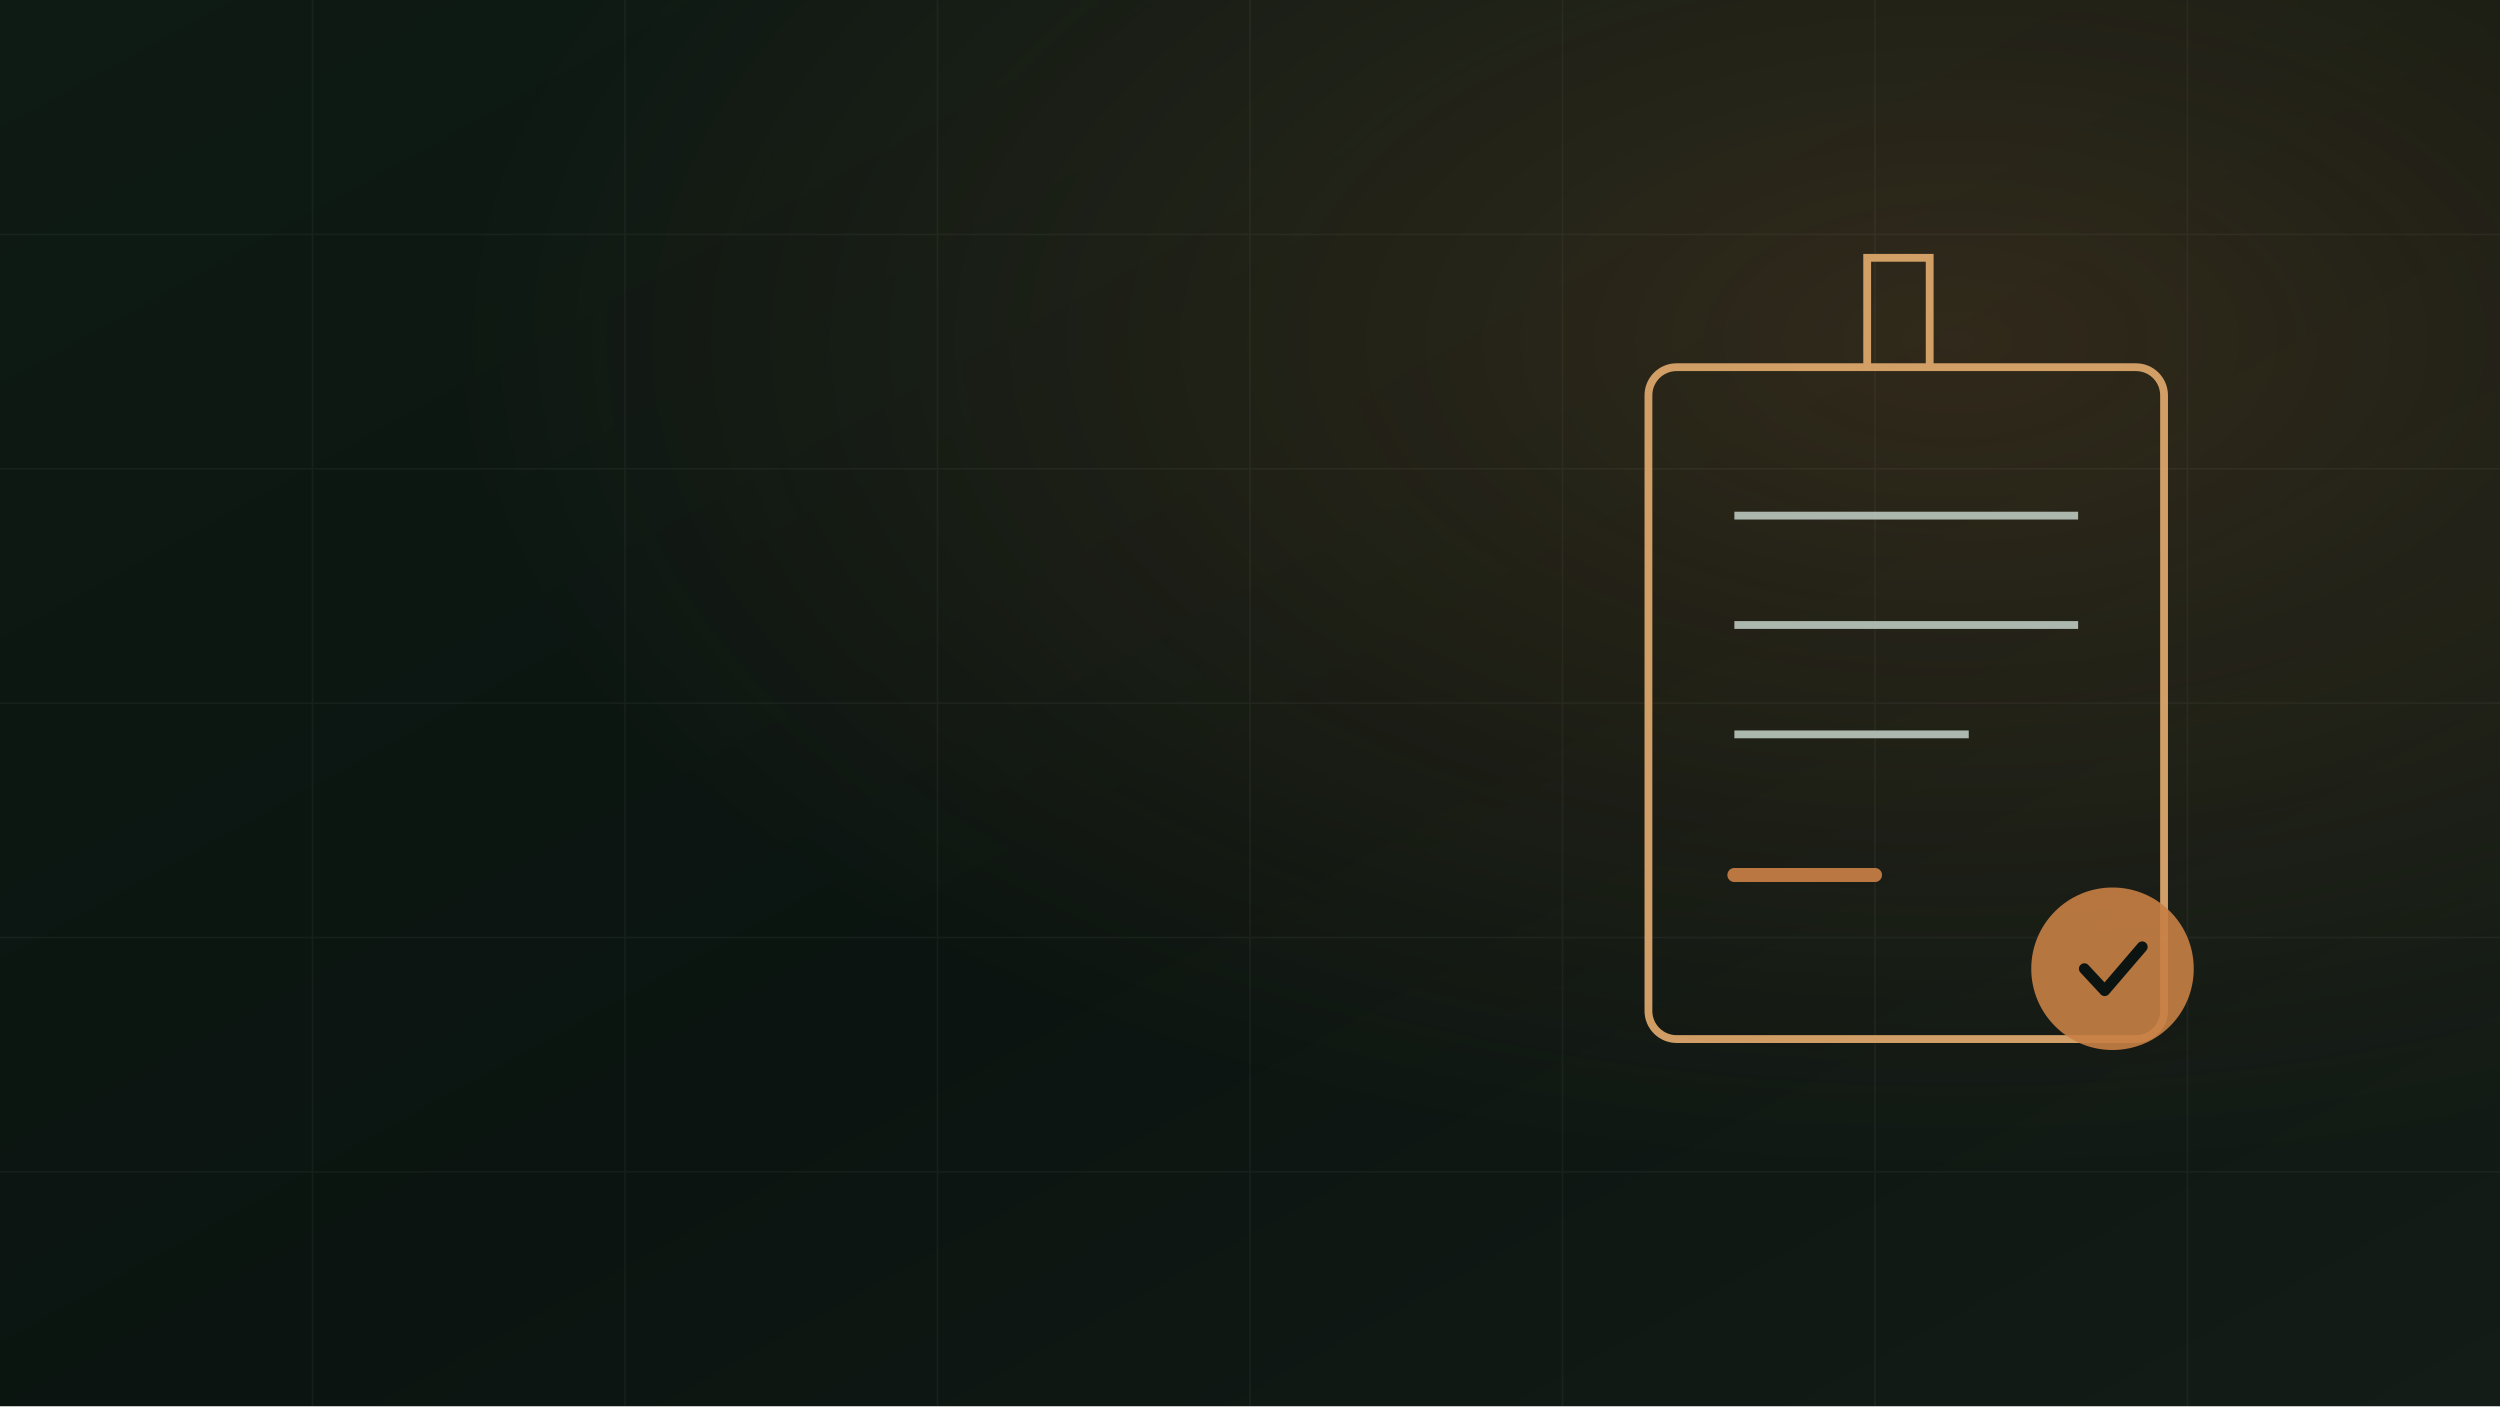
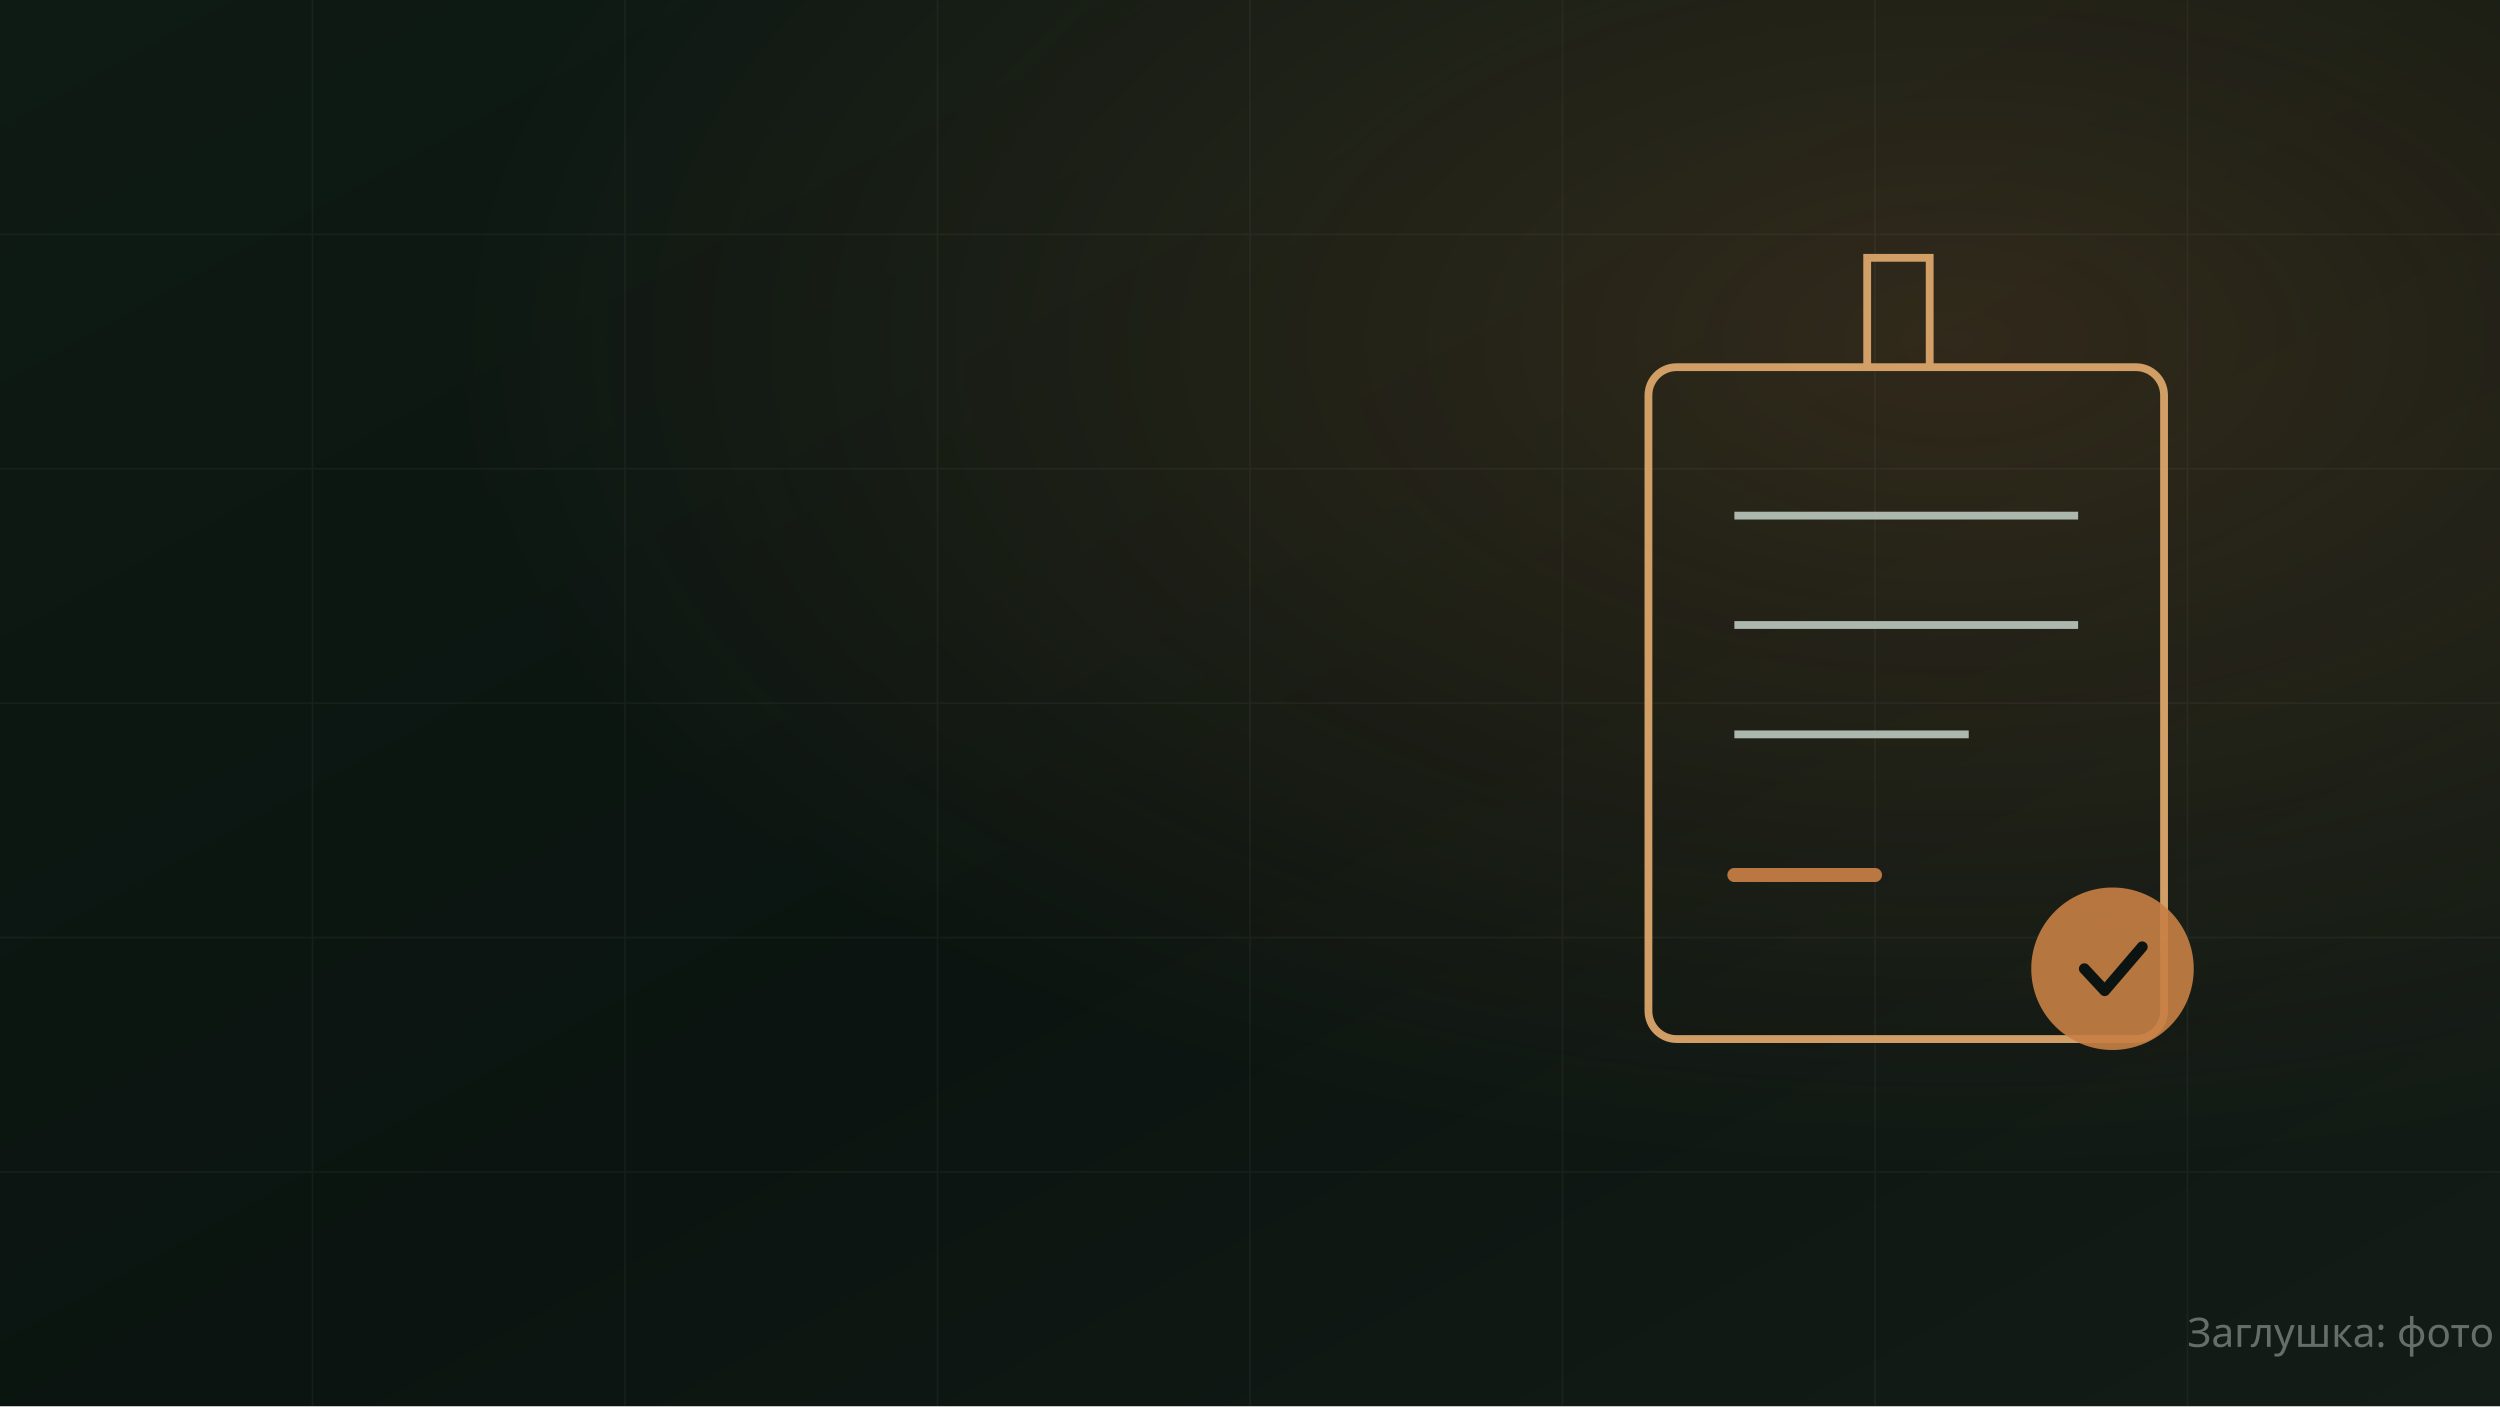
<svg xmlns="http://www.w3.org/2000/svg" viewBox="0 0 1600 900" role="img">
  <defs>
    <linearGradient id="g" x1="0" y1="0" x2="1" y2="1">
      <stop offset="0" stop-color="#0E1A14" />
      <stop offset=".55" stop-color="#0B1410" />
      <stop offset="1" stop-color="#131C16" />
    </linearGradient>
    <radialGradient id="s" cx=".78" cy=".24" r=".6">
      <stop offset="0" stop-color="#C87F45" stop-opacity=".20" />
      <stop offset="1" stop-color="#C87F45" stop-opacity="0" />
    </radialGradient>
  </defs>
  <rect width="1600" height="900" fill="url(#g)" />
  <rect width="1600" height="900" fill="url(#s)" />
  <g stroke="#B7C4BB" stroke-opacity=".06">
    <path d="M0 150h1600M0 300h1600M0 450h1600M0 600h1600M0 750h1600M200 0v900M400 0v900M600 0v900M800 0v900M1000 0v900M1200 0v900M1400 0v900" />
  </g>
  <g fill="none" stroke="#E0A96D" stroke-width="5" opacity=".92">
    <rect x="1055" y="235" width="330" height="430" rx="18" />
    <path d="M1110 330h220M1110 400h220M1110 470h150" stroke="#B7C4BB" />
    <path d="M1110 560h90" stroke="#C87F45" stroke-width="9" stroke-linecap="round" />
    <path d="M1195 235l0-70h40l0 70" />
  </g>
  <circle cx="1352" cy="620" r="52" fill="#C87F45" opacity=".9" />
  <path d="M1334 620l13 14 24-28" fill="none" stroke="#0B1410" stroke-width="7" stroke-linecap="round" stroke-linejoin="round" />
+   <g fill="#B7C4BB" font-family="sans-serif" font-size="26" opacity=".5">
+     <text x="1400" y="862">Заглушка: фото появится после съёмки в сервисе</text>
+   </g>
</svg>
